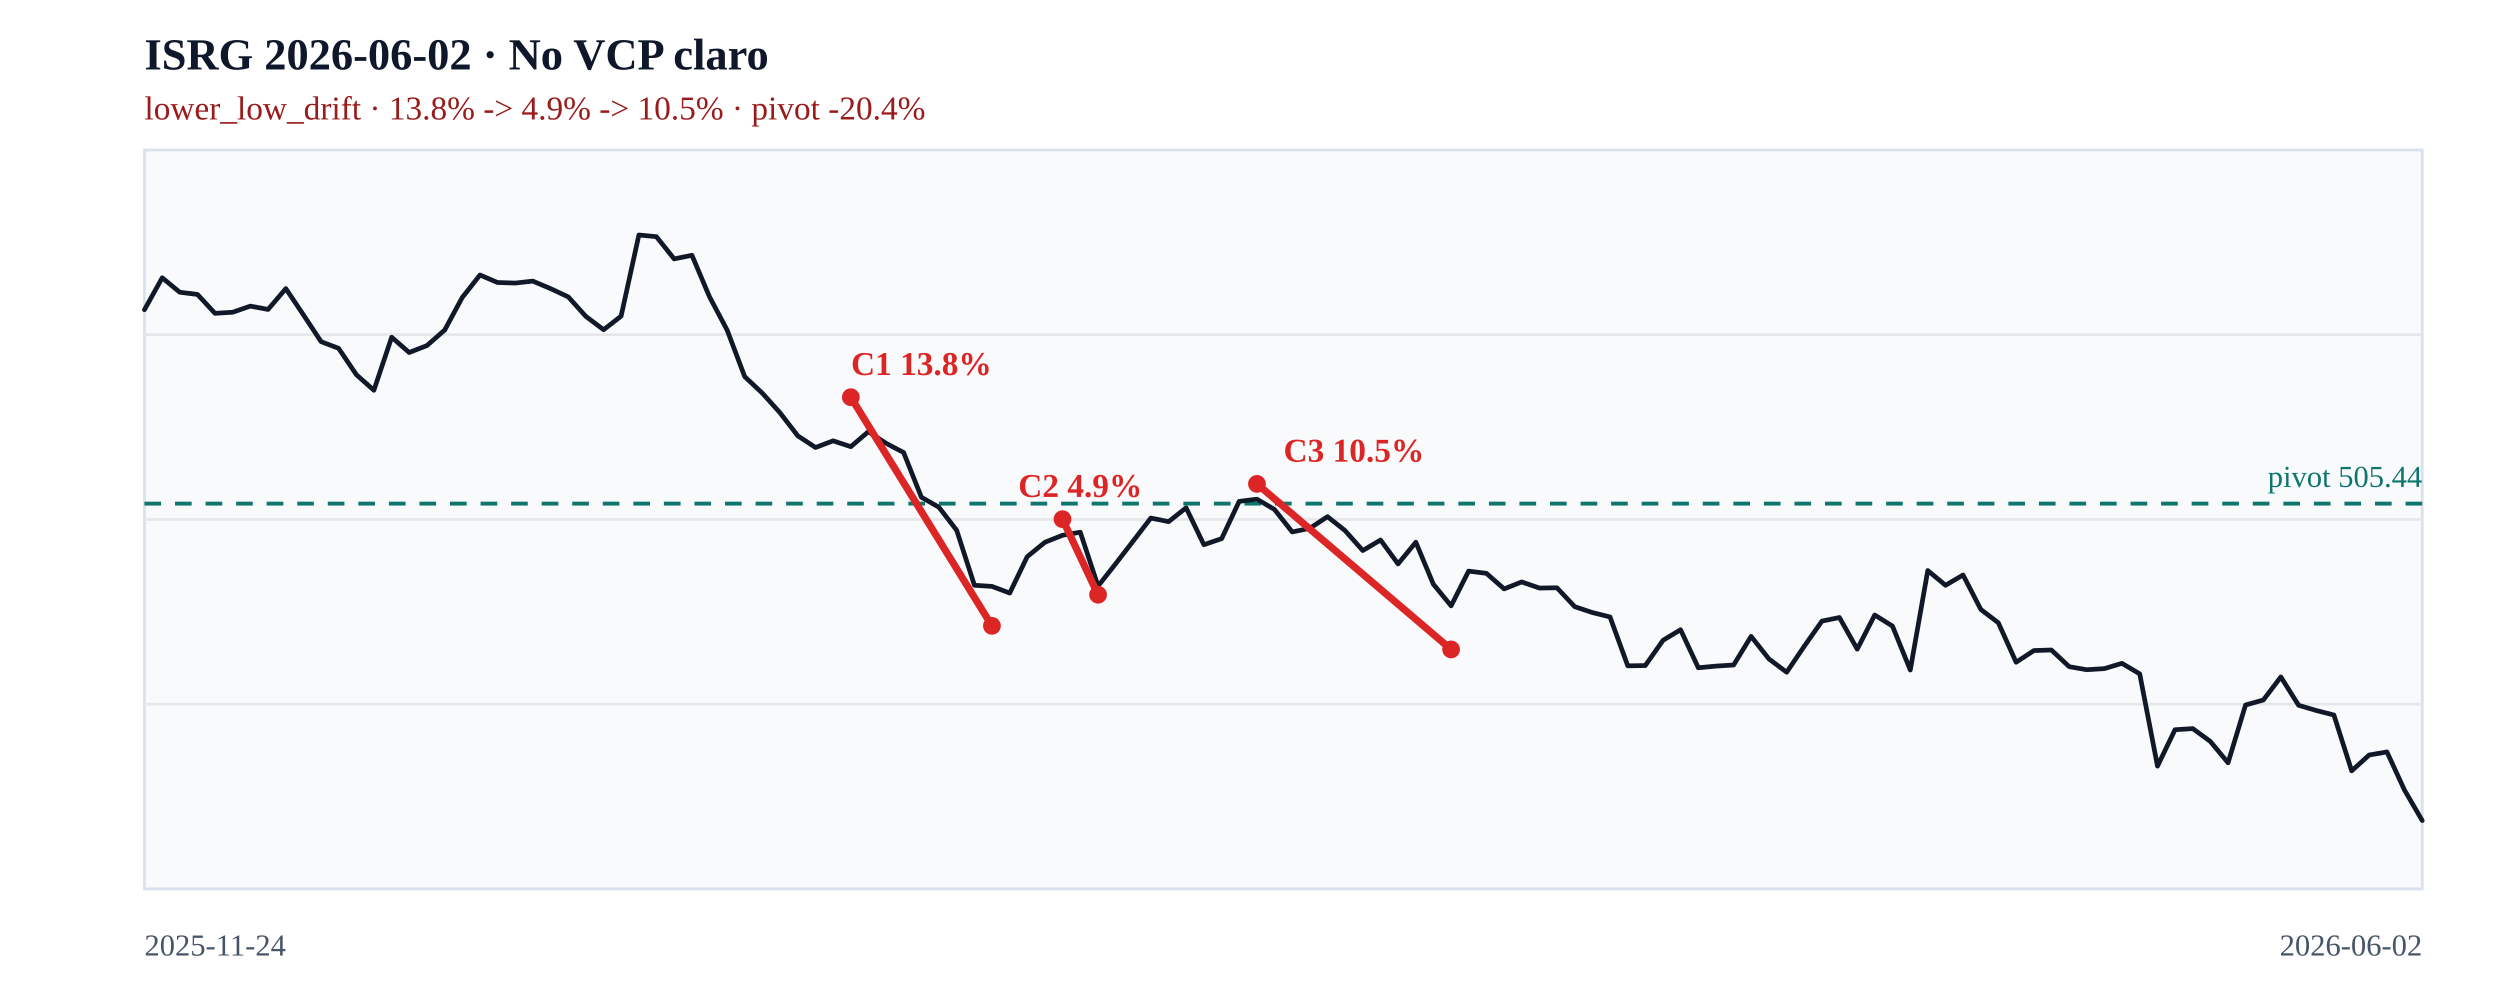
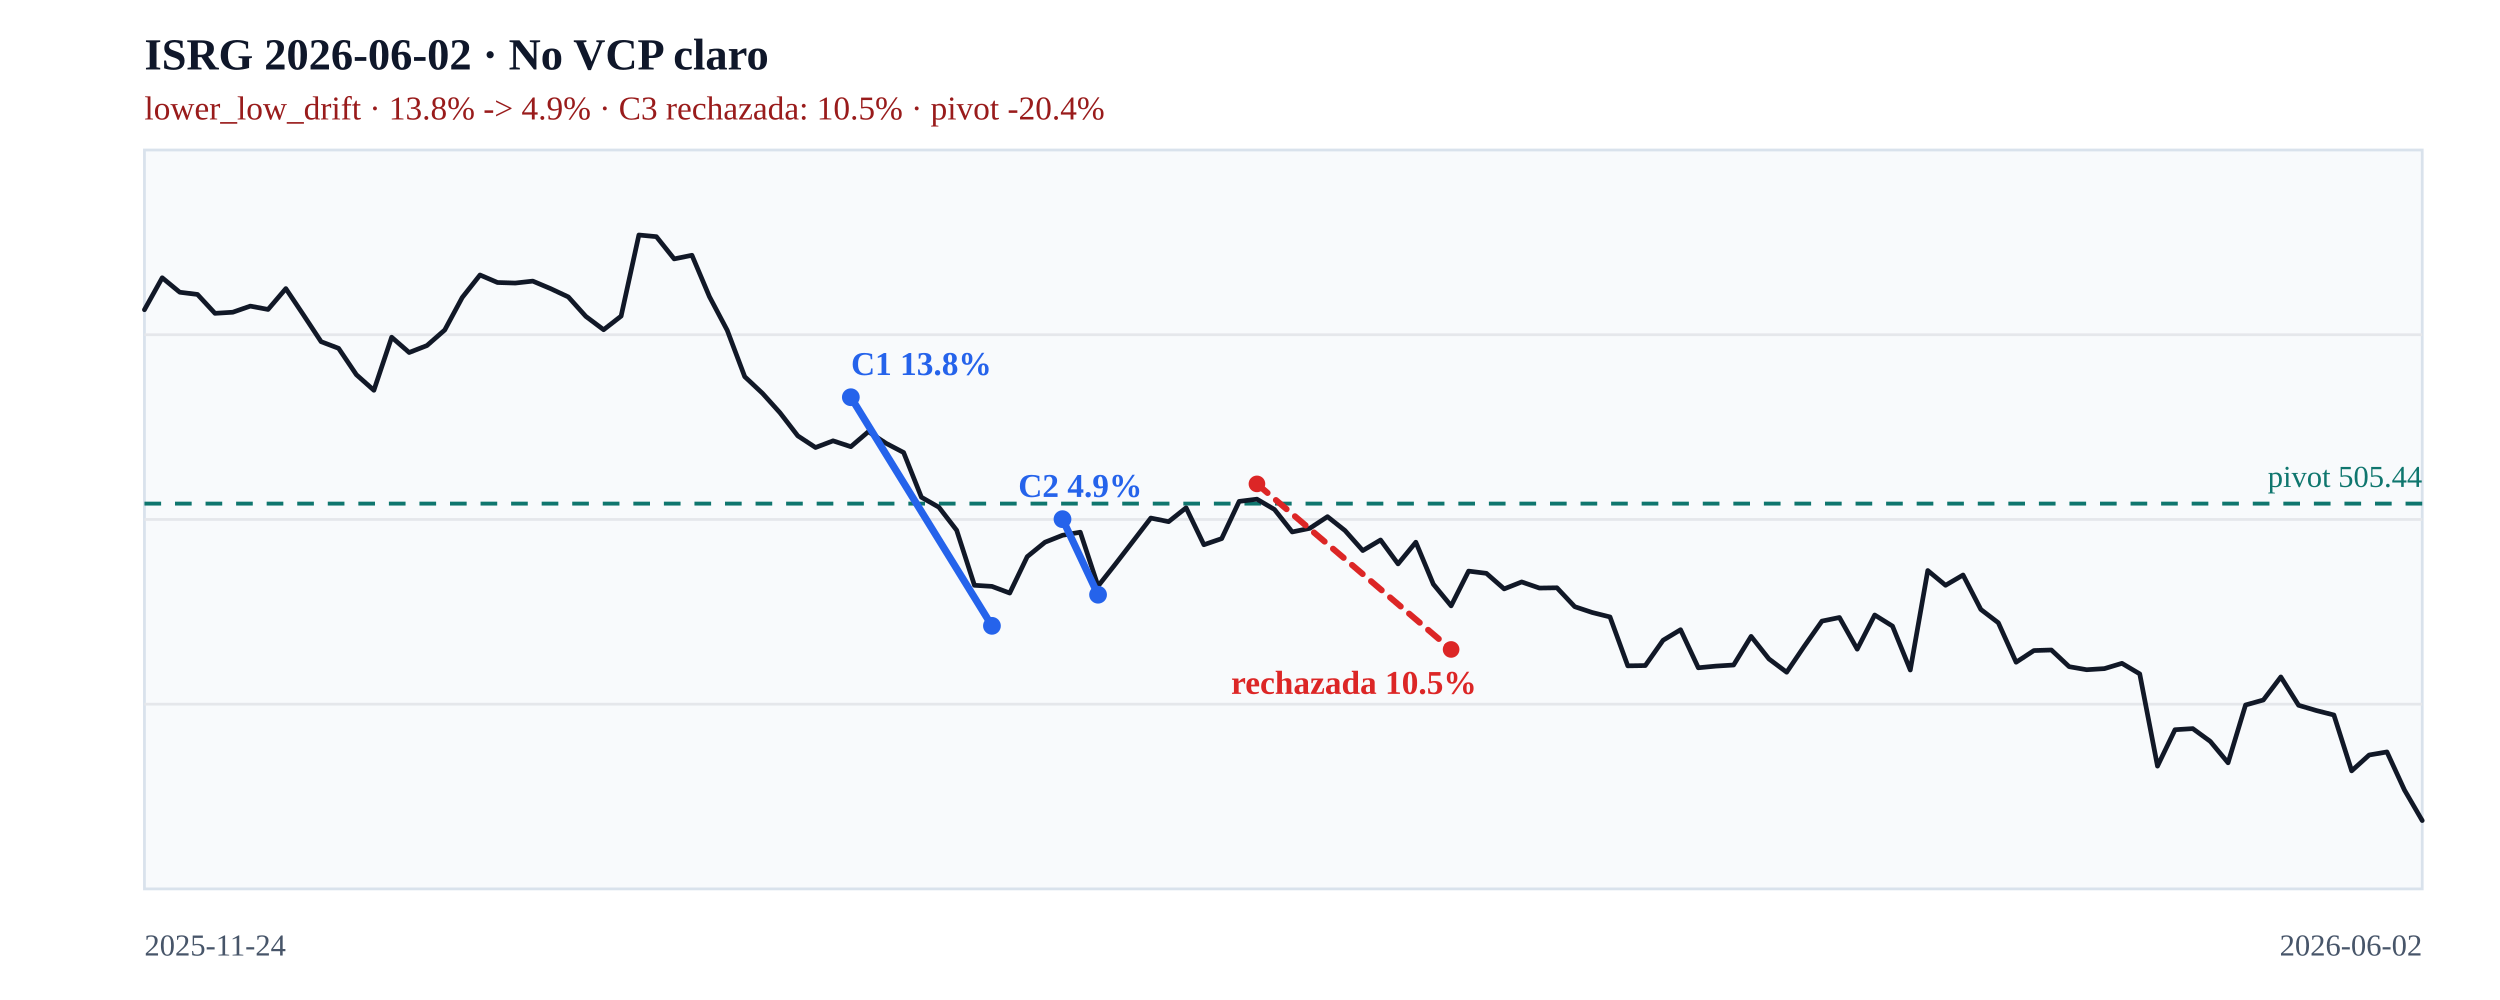
<svg xmlns="http://www.w3.org/2000/svg" width="900" height="360" viewBox="0 0 900 360" role="img" aria-label="ISRG 2026-06-02 · No VCP claro">
  <rect width="900" height="360" fill="#ffffff" />
  <rect x="52" y="54" width="820" height="266" fill="#f8fafc" stroke="#d9e2ec" />
  <text x="52" y="25" font-size="16" font-weight="700" fill="#0f172a">ISRG 2026-06-02 · No VCP claro</text>
-   <text x="52" y="43" font-size="12" fill="#991b1b">lower_low_drift · 13.8% -&gt; 4.9% -&gt; 10.5% · pivot -20.4%</text>
+   <text x="52" y="43" font-size="12" fill="#991b1b">lower_low_drift · 13.8% -&gt; 4.9% · C3 rechazada: 10.5% · pivot -20.4%</text>
  <path d="M 52 120.5 H 872 M 52 187 H 872 M 52 253.5 H 872" stroke="#e5e7eb" stroke-width="1" />
  <line x1="52" y1="181.3" x2="872" y2="181.3" stroke="#0f766e" stroke-width="1.4" stroke-dasharray="6 5" />
  <text x="872" y="175.3" text-anchor="end" font-size="11" fill="#0f766e">pivot 505.44</text>
  <polyline points="52.0,111.5 58.4,100.0 64.7,105.2 71.1,106.0 77.4,112.8 83.8,112.4 90.1,110.2 96.5,111.4 102.9,103.9 109.2,113.3 115.6,123.0 121.9,125.4 128.3,134.9 134.6,140.5 141.0,121.4 147.3,126.9 153.7,124.4 160.1,118.8 166.4,107.1 172.8,99.0 179.1,101.7 185.5,101.9 191.8,101.2 198.2,103.9 204.6,106.9 210.9,113.9 217.3,118.7 223.6,113.8 230.0,84.6 236.3,85.2 242.7,93.2 249.1,91.9 255.4,106.8 261.8,118.9 268.1,135.6 274.5,141.6 280.8,148.6 287.2,156.9 293.6,161.1 299.9,158.7 306.3,160.8 312.6,155.4 319.0,159.6 325.3,162.9 331.7,179.0 338.0,182.6 344.4,190.9 350.8,210.7 357.1,211.1 363.5,213.5 369.8,200.4 376.2,195.2 382.5,192.7 388.9,191.6 395.3,211.0 401.6,203.0 408.0,194.7 414.3,186.5 420.7,187.8 427.0,182.8 433.4,196.1 439.8,193.9 446.1,180.5 452.5,179.7 458.8,183.4 465.2,191.5 471.5,190.2 477.9,186.0 484.2,191.0 490.6,198.2 497.0,194.4 503.3,203.0 509.7,195.2 516.0,210.3 522.4,218.1 528.7,205.6 535.1,206.4 541.5,212.0 547.8,209.5 554.2,211.7 560.5,211.6 566.9,218.4 573.2,220.5 579.6,222.1 586.0,239.7 592.3,239.6 598.7,230.5 605.0,226.7 611.4,240.4 617.7,239.8 624.1,239.4 630.4,229.1 636.8,237.2 643.2,242.0 649.5,232.7 655.9,223.6 662.2,222.3 668.6,233.7 674.9,221.4 681.3,225.4 687.7,241.2 694.0,205.4 700.4,210.7 706.7,207.0 713.1,219.4 719.4,224.2 725.8,238.4 732.2,234.2 738.5,234.0 744.9,240.0 751.2,241.1 757.6,240.7 763.9,238.8 770.3,242.6 776.7,275.8 783.0,262.7 789.4,262.3 795.7,266.9 802.1,274.6 808.4,253.8 814.8,252.0 821.1,243.7 827.5,253.9 833.9,255.8 840.2,257.4 846.6,277.5 852.9,271.8 859.3,270.7 865.6,284.4 872.0,295.4" fill="none" stroke="#111827" stroke-width="1.7" stroke-linejoin="round" stroke-linecap="round" />
-   <line x1="306.3" y1="143.0" x2="357.1" y2="225.3" stroke="#dc2626" stroke-width="2.6" stroke-linecap="round" />
-   <circle cx="306.3" cy="143.0" r="3.2" fill="#dc2626" />
-   <circle cx="357.1" cy="225.3" r="3.2" fill="#dc2626" />
-   <text x="331.7" y="135.0" text-anchor="middle" font-size="12" font-weight="700" fill="#dc2626">C1 13.8%</text>
-   <line x1="382.5" y1="186.9" x2="395.3" y2="214.1" stroke="#dc2626" stroke-width="2.6" stroke-linecap="round" />
-   <circle cx="382.5" cy="186.9" r="3.2" fill="#dc2626" />
-   <circle cx="395.3" cy="214.1" r="3.2" fill="#dc2626" />
-   <text x="388.9" y="178.9" text-anchor="middle" font-size="12" font-weight="700" fill="#dc2626">C2 4.9%</text>
-   <line x1="452.5" y1="174.2" x2="522.4" y2="233.8" stroke="#dc2626" stroke-width="2.6" stroke-linecap="round" />
-   <circle cx="452.5" cy="174.2" r="3.2" fill="#dc2626" />
-   <circle cx="522.4" cy="233.8" r="3.2" fill="#dc2626" />
-   <text x="487.4" y="166.2" text-anchor="middle" font-size="12" font-weight="700" fill="#dc2626">C3 10.5%</text>
+   <line x1="306.3" y1="143.0" x2="357.1" y2="225.3" stroke="#2563eb" stroke-width="2.6" stroke-linecap="round" />
+   <circle cx="306.3" cy="143.0" r="3.2" fill="#2563eb" />
+   <circle cx="357.1" cy="225.3" r="3.2" fill="#2563eb" />
+   <text x="331.7" y="135.0" text-anchor="middle" font-size="12" font-weight="700" fill="#2563eb">C1 13.8%</text>
+   <line x1="382.5" y1="186.9" x2="395.3" y2="214.1" stroke="#2563eb" stroke-width="2.6" stroke-linecap="round" />
+   <circle cx="382.5" cy="186.9" r="3.2" fill="#2563eb" />
+   <circle cx="395.3" cy="214.1" r="3.2" fill="#2563eb" />
+   <text x="388.9" y="178.9" text-anchor="middle" font-size="12" font-weight="700" fill="#2563eb">C2 4.9%</text>
+   <line x1="452.5" y1="174.2" x2="522.4" y2="233.8" stroke="#dc2626" stroke-width="2.2" stroke-dasharray="5 4" stroke-linecap="round" />
+   <circle cx="452.5" cy="174.2" r="3" fill="#dc2626" />
+   <circle cx="522.4" cy="233.8" r="3" fill="#dc2626" />
+   <text x="487.4" y="249.8" text-anchor="middle" font-size="12" font-weight="700" fill="#dc2626">rechazada 10.5%</text>
  <text x="52" y="344" font-size="11" fill="#475569">2025-11-24</text>
  <text x="872" y="344" text-anchor="end" font-size="11" fill="#475569">2026-06-02</text>
</svg>
